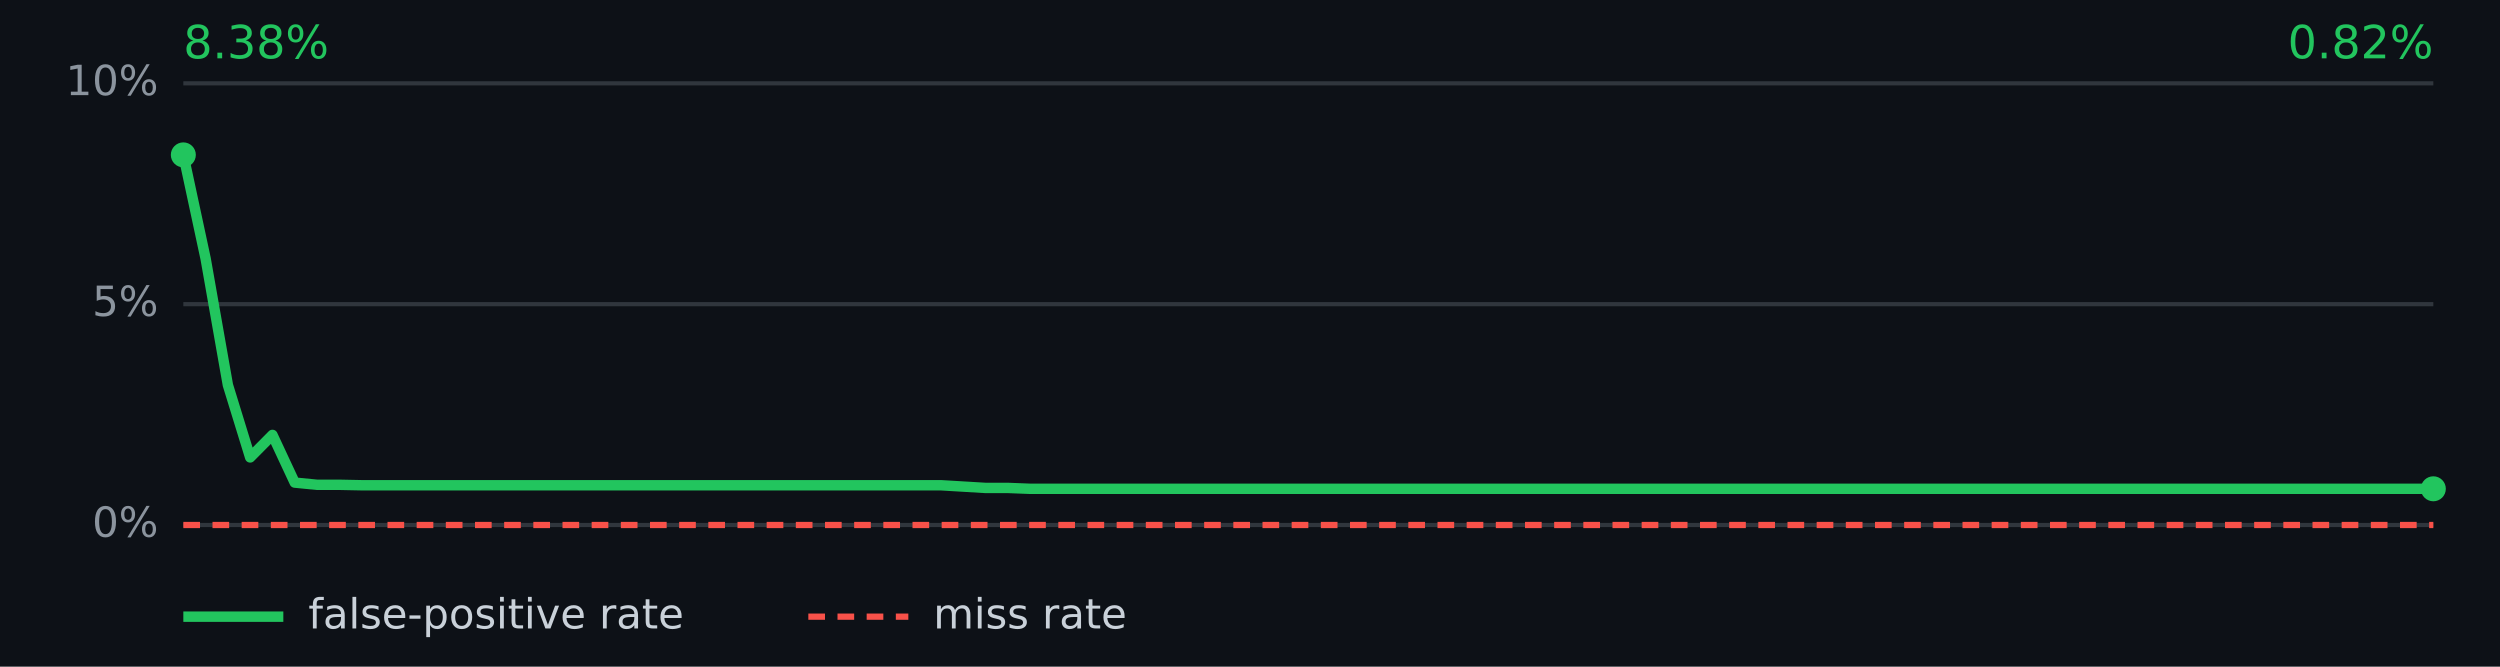
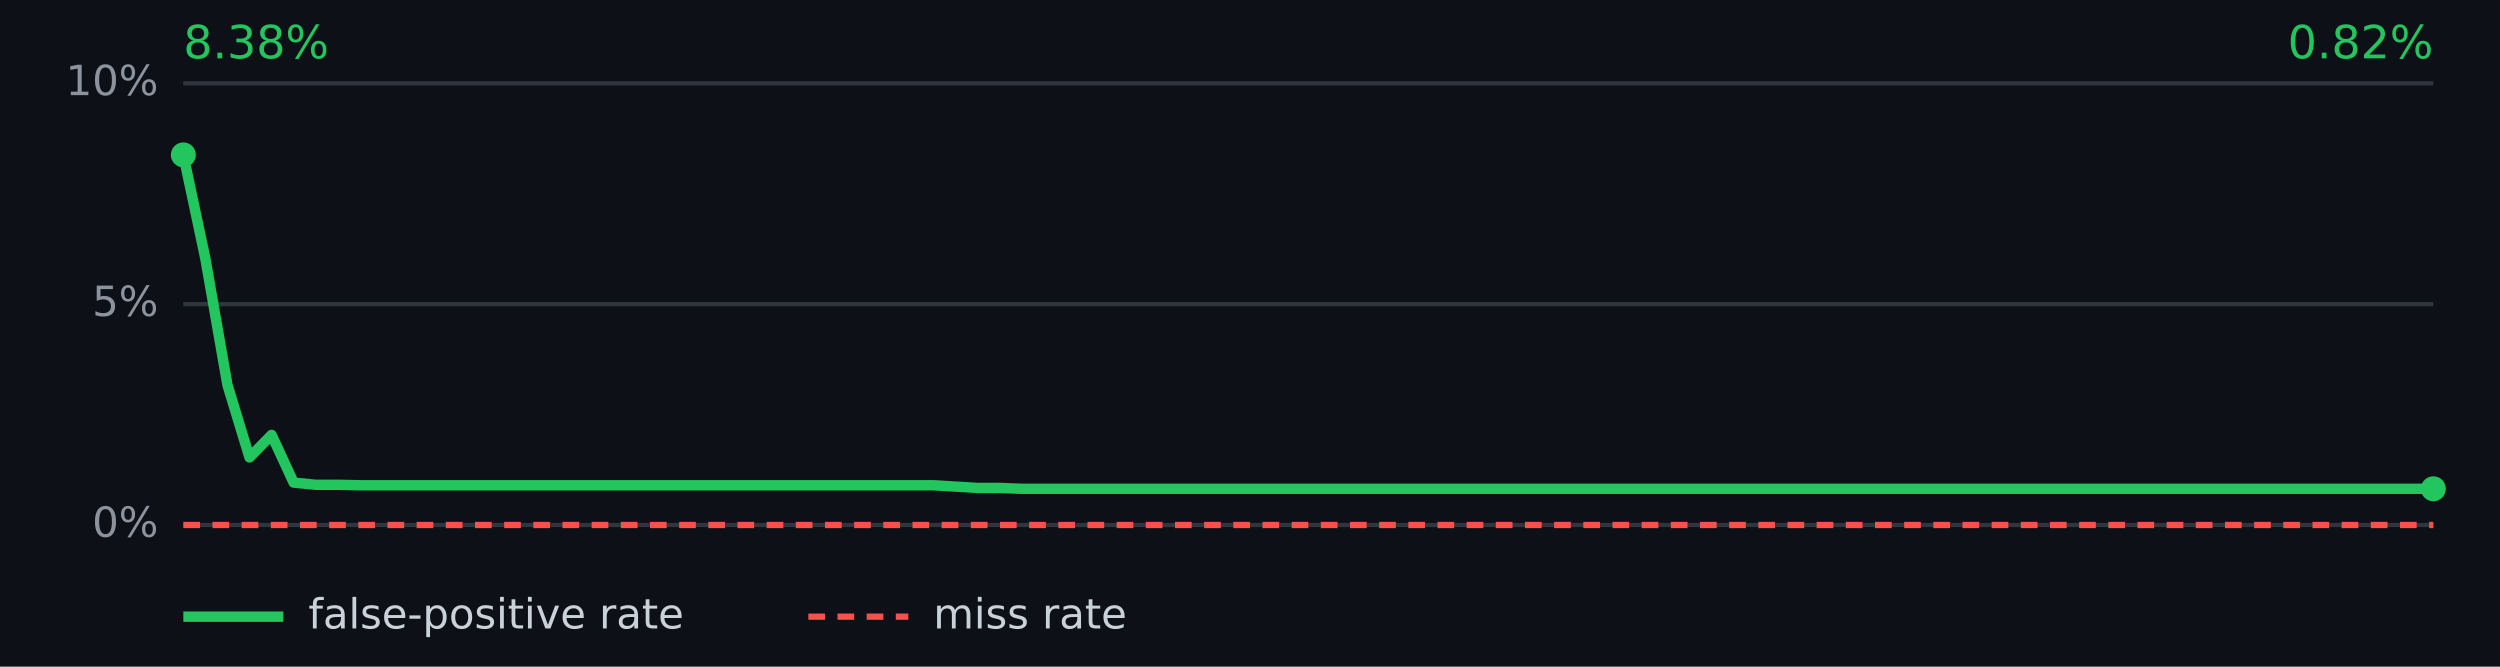
<svg xmlns="http://www.w3.org/2000/svg" width="600" height="160" role="img" aria-label="false-positive rate trend: 8.38% to 0.82%">
  <rect width="100%" height="160" fill="#0d1117" />
  <line x1="44" y1="20.00" x2="584" y2="20.00" stroke="#30363d" stroke-width="1" />
  <text x="38" y="20.00" font-family="Verdana,Geneva,DejaVu Sans,sans-serif" font-size="10" fill="#8b949e" text-anchor="end" dominant-baseline="middle">10%</text>
  <line x1="44" y1="73.00" x2="584" y2="73.00" stroke="#30363d" stroke-width="1" />
  <text x="38" y="73.00" font-family="Verdana,Geneva,DejaVu Sans,sans-serif" font-size="10" fill="#8b949e" text-anchor="end" dominant-baseline="middle">5%</text>
  <line x1="44" y1="126.00" x2="584" y2="126.00" stroke="#30363d" stroke-width="1" />
  <text x="38" y="126.00" font-family="Verdana,Geneva,DejaVu Sans,sans-serif" font-size="10" fill="#8b949e" text-anchor="end" dominant-baseline="middle">0%</text>
-   <polyline points="44.00,126.00 49.81,126.00 55.61,126.00 61.42,126.00 67.23,126.00 73.03,126.00 78.84,126.00 84.65,126.00 90.45,126.00 96.26,126.00 102.06,126.00 107.87,126.00 113.68,126.00 119.48,126.00 125.29,126.00 131.10,126.00 136.90,126.00 142.71,126.00 148.52,126.00 154.32,126.00 160.13,126.00 165.94,126.00 171.74,126.00 177.55,126.00 183.35,126.00 189.16,126.00 194.97,126.00 200.77,126.00 206.58,126.00 212.39,126.00 218.19,126.00 224.00,126.00 229.81,126.00 235.61,126.00 241.42,126.00 247.23,126.00 253.03,126.00 258.84,126.00 264.65,126.00 270.45,126.00 276.26,126.00 282.06,126.00 287.87,126.00 293.68,126.00 299.48,126.00 305.29,126.00 311.10,126.00 316.90,126.00 322.71,126.00 328.52,126.00 334.32,126.00 340.13,126.00 345.94,126.00 351.74,126.00 357.55,126.00 363.35,126.00 369.16,126.00 374.97,126.00 380.77,126.00 386.58,126.00 392.39,126.00 398.19,126.00 404.00,126.00 409.81,126.00 415.61,126.00 421.42,126.00 427.23,126.00 433.03,126.00 438.84,126.00 444.65,126.00 450.45,126.00 456.26,126.00 462.06,126.00 467.87,126.00 473.68,126.00 479.48,126.00 485.29,126.00 491.10,126.00 496.90,126.00 502.71,126.00 508.52,126.00 514.32,126.00 520.13,126.00 525.94,126.00 531.74,126.00 537.55,126.00 543.35,126.00 549.16,126.00 554.97,126.00 560.77,126.00 566.58,126.00 572.39,126.00 578.19,126.00 584.00,126.00" fill="none" stroke="#f85149" stroke-width="1.5" stroke-dasharray="4,3" />
-   <polyline points="44.00,37.17 49.35,62.08 54.69,92.40 60.04,109.78 65.39,104.38 70.73,115.82 76.08,116.35 81.43,116.35 86.77,116.46 92.12,116.46 97.47,116.46 102.81,116.46 108.16,116.46 113.50,116.46 118.85,116.46 124.20,116.46 129.54,116.46 134.89,116.46 140.24,116.46 145.58,116.46 150.93,116.46 156.28,116.46 161.62,116.46 166.97,116.46 172.32,116.46 177.66,116.46 183.01,116.46 188.36,116.46 193.70,116.46 199.05,116.46 204.40,116.46 209.74,116.46 215.09,116.46 220.44,116.46 225.78,116.46 231.13,116.78 236.48,117.10 241.82,117.10 247.17,117.31 252.51,117.31 257.86,117.31 263.21,117.31 268.55,117.31 273.90,117.31 279.25,117.31 284.59,117.31 289.94,117.31 295.29,117.31 300.63,117.31 305.98,117.31 311.33,117.31 316.67,117.31 322.02,117.31 327.37,117.31 332.71,117.31 338.06,117.31 343.41,117.31 348.75,117.31 354.10,117.31 359.45,117.31 364.79,117.31 370.14,117.31 375.49,117.31 380.83,117.31 386.18,117.31 391.52,117.31 396.87,117.31 402.22,117.31 407.56,117.31 412.91,117.31 418.26,117.31 423.60,117.31 428.95,117.31 434.30,117.31 439.64,117.31 444.99,117.31 450.34,117.31 455.68,117.31 461.03,117.31 466.38,117.31 471.72,117.31 477.07,117.31 482.42,117.31 487.76,117.31 493.11,117.31 498.46,117.31 503.80,117.31 509.15,117.31 514.50,117.31 519.84,117.31 525.19,117.31 530.53,117.31 535.88,117.31 541.23,117.31 546.57,117.31 551.92,117.31 557.27,117.31 562.61,117.31 567.96,117.31 573.31,117.31 578.65,117.31 584.00,117.31" fill="none" stroke="#22c55e" stroke-width="2.5" stroke-linejoin="round" />
+   <polyline points="44.00,126.00 49.74,126.00 55.49,126.00 61.23,126.00 66.98,126.00 72.72,126.00 78.47,126.00 84.21,126.00 89.96,126.00 95.70,126.00 101.45,126.00 107.19,126.00 112.94,126.00 118.68,126.00 124.43,126.00 130.17,126.00 135.91,126.00 141.66,126.00 147.40,126.00 153.15,126.00 158.89,126.00 164.64,126.00 170.38,126.00 176.13,126.00 181.87,126.00 187.62,126.00 193.36,126.00 199.11,126.00 204.85,126.00 210.60,126.00 216.34,126.00 222.09,126.00 227.83,126.00 233.57,126.00 239.32,126.00 245.06,126.00 250.81,126.00 256.55,126.00 262.30,126.00 268.04,126.00 273.79,126.00 279.53,126.00 285.28,126.00 291.02,126.00 296.77,126.00 302.51,126.00 308.26,126.00 314.00,126.00 319.74,126.00 325.49,126.00 331.23,126.00 336.98,126.00 342.72,126.00 348.47,126.00 354.21,126.00 359.96,126.00 365.70,126.00 371.45,126.00 377.19,126.00 382.94,126.00 388.68,126.00 394.43,126.00 400.17,126.00 405.91,126.00 411.66,126.00 417.40,126.00 423.15,126.00 428.89,126.00 434.64,126.00 440.38,126.00 446.13,126.00 451.87,126.00 457.62,126.00 463.36,126.00 469.11,126.00 474.85,126.00 480.60,126.00 486.34,126.00 492.09,126.00 497.83,126.00 503.57,126.00 509.32,126.00 515.06,126.00 520.81,126.00 526.55,126.00 532.30,126.00 538.04,126.00 543.79,126.00 549.53,126.00 555.28,126.00 561.02,126.00 566.77,126.00 572.51,126.00 578.26,126.00 584.00,126.00" fill="none" stroke="#f85149" stroke-width="1.5" stroke-dasharray="4,3" />
+   <polyline points="44.00,37.17 49.29,62.08 54.59,92.40 59.88,109.78 65.18,104.38 70.47,115.82 75.76,116.35 81.06,116.35 86.35,116.46 91.65,116.46 96.94,116.46 102.24,116.46 107.53,116.46 112.82,116.46 118.12,116.46 123.41,116.46 128.71,116.46 134.00,116.46 139.29,116.46 144.59,116.46 149.88,116.46 155.18,116.46 160.47,116.46 165.76,116.46 171.06,116.46 176.35,116.46 181.65,116.46 186.94,116.46 192.24,116.46 197.53,116.46 202.82,116.46 208.12,116.46 213.41,116.46 218.71,116.46 224.00,116.46 229.29,116.78 234.59,117.10 239.88,117.10 245.18,117.31 250.47,117.31 255.76,117.31 261.06,117.31 266.35,117.31 271.65,117.31 276.94,117.31 282.24,117.31 287.53,117.31 292.82,117.31 298.12,117.31 303.41,117.31 308.71,117.31 314.00,117.31 319.29,117.31 324.59,117.31 329.88,117.31 335.18,117.31 340.47,117.31 345.76,117.31 351.06,117.31 356.35,117.31 361.65,117.31 366.94,117.31 372.24,117.31 377.53,117.31 382.82,117.31 388.12,117.31 393.41,117.31 398.71,117.31 404.00,117.31 409.29,117.31 414.59,117.31 419.88,117.31 425.18,117.31 430.47,117.31 435.76,117.31 441.06,117.31 446.35,117.31 451.65,117.31 456.94,117.31 462.24,117.31 467.53,117.31 472.82,117.31 478.12,117.31 483.41,117.31 488.71,117.31 494.00,117.31 499.29,117.31 504.59,117.31 509.88,117.31 515.18,117.31 520.47,117.31 525.76,117.31 531.06,117.31 536.35,117.31 541.65,117.31 546.94,117.31 552.24,117.31 557.53,117.31 562.82,117.31 568.12,117.31 573.41,117.31 578.71,117.31 584.00,117.31" fill="none" stroke="#22c55e" stroke-width="2.5" stroke-linejoin="round" />
  <circle cx="44.00" cy="37.17" r="3" fill="#22c55e" />
  <circle cx="584.00" cy="117.31" r="3" fill="#22c55e" />
  <text x="44.00" y="14" font-family="Verdana,Geneva,DejaVu Sans,sans-serif" font-size="11" fill="#22c55e" text-anchor="start">8.38%</text>
  <text x="584.00" y="14" font-family="Verdana,Geneva,DejaVu Sans,sans-serif" font-size="11" fill="#22c55e" text-anchor="end">0.82%</text>
  <line x1="44" y1="148" x2="68" y2="148" stroke="#22c55e" stroke-width="2.5" />
  <text x="74" y="148" font-family="Verdana,Geneva,DejaVu Sans,sans-serif" font-size="10" fill="#c9d1d9" dominant-baseline="middle">false-positive rate</text>
  <line x1="194" y1="148" x2="218" y2="148" stroke="#f85149" stroke-width="1.5" stroke-dasharray="4,3" />
  <text x="224" y="148" font-family="Verdana,Geneva,DejaVu Sans,sans-serif" font-size="10" fill="#c9d1d9" dominant-baseline="middle">miss rate</text>
</svg>
